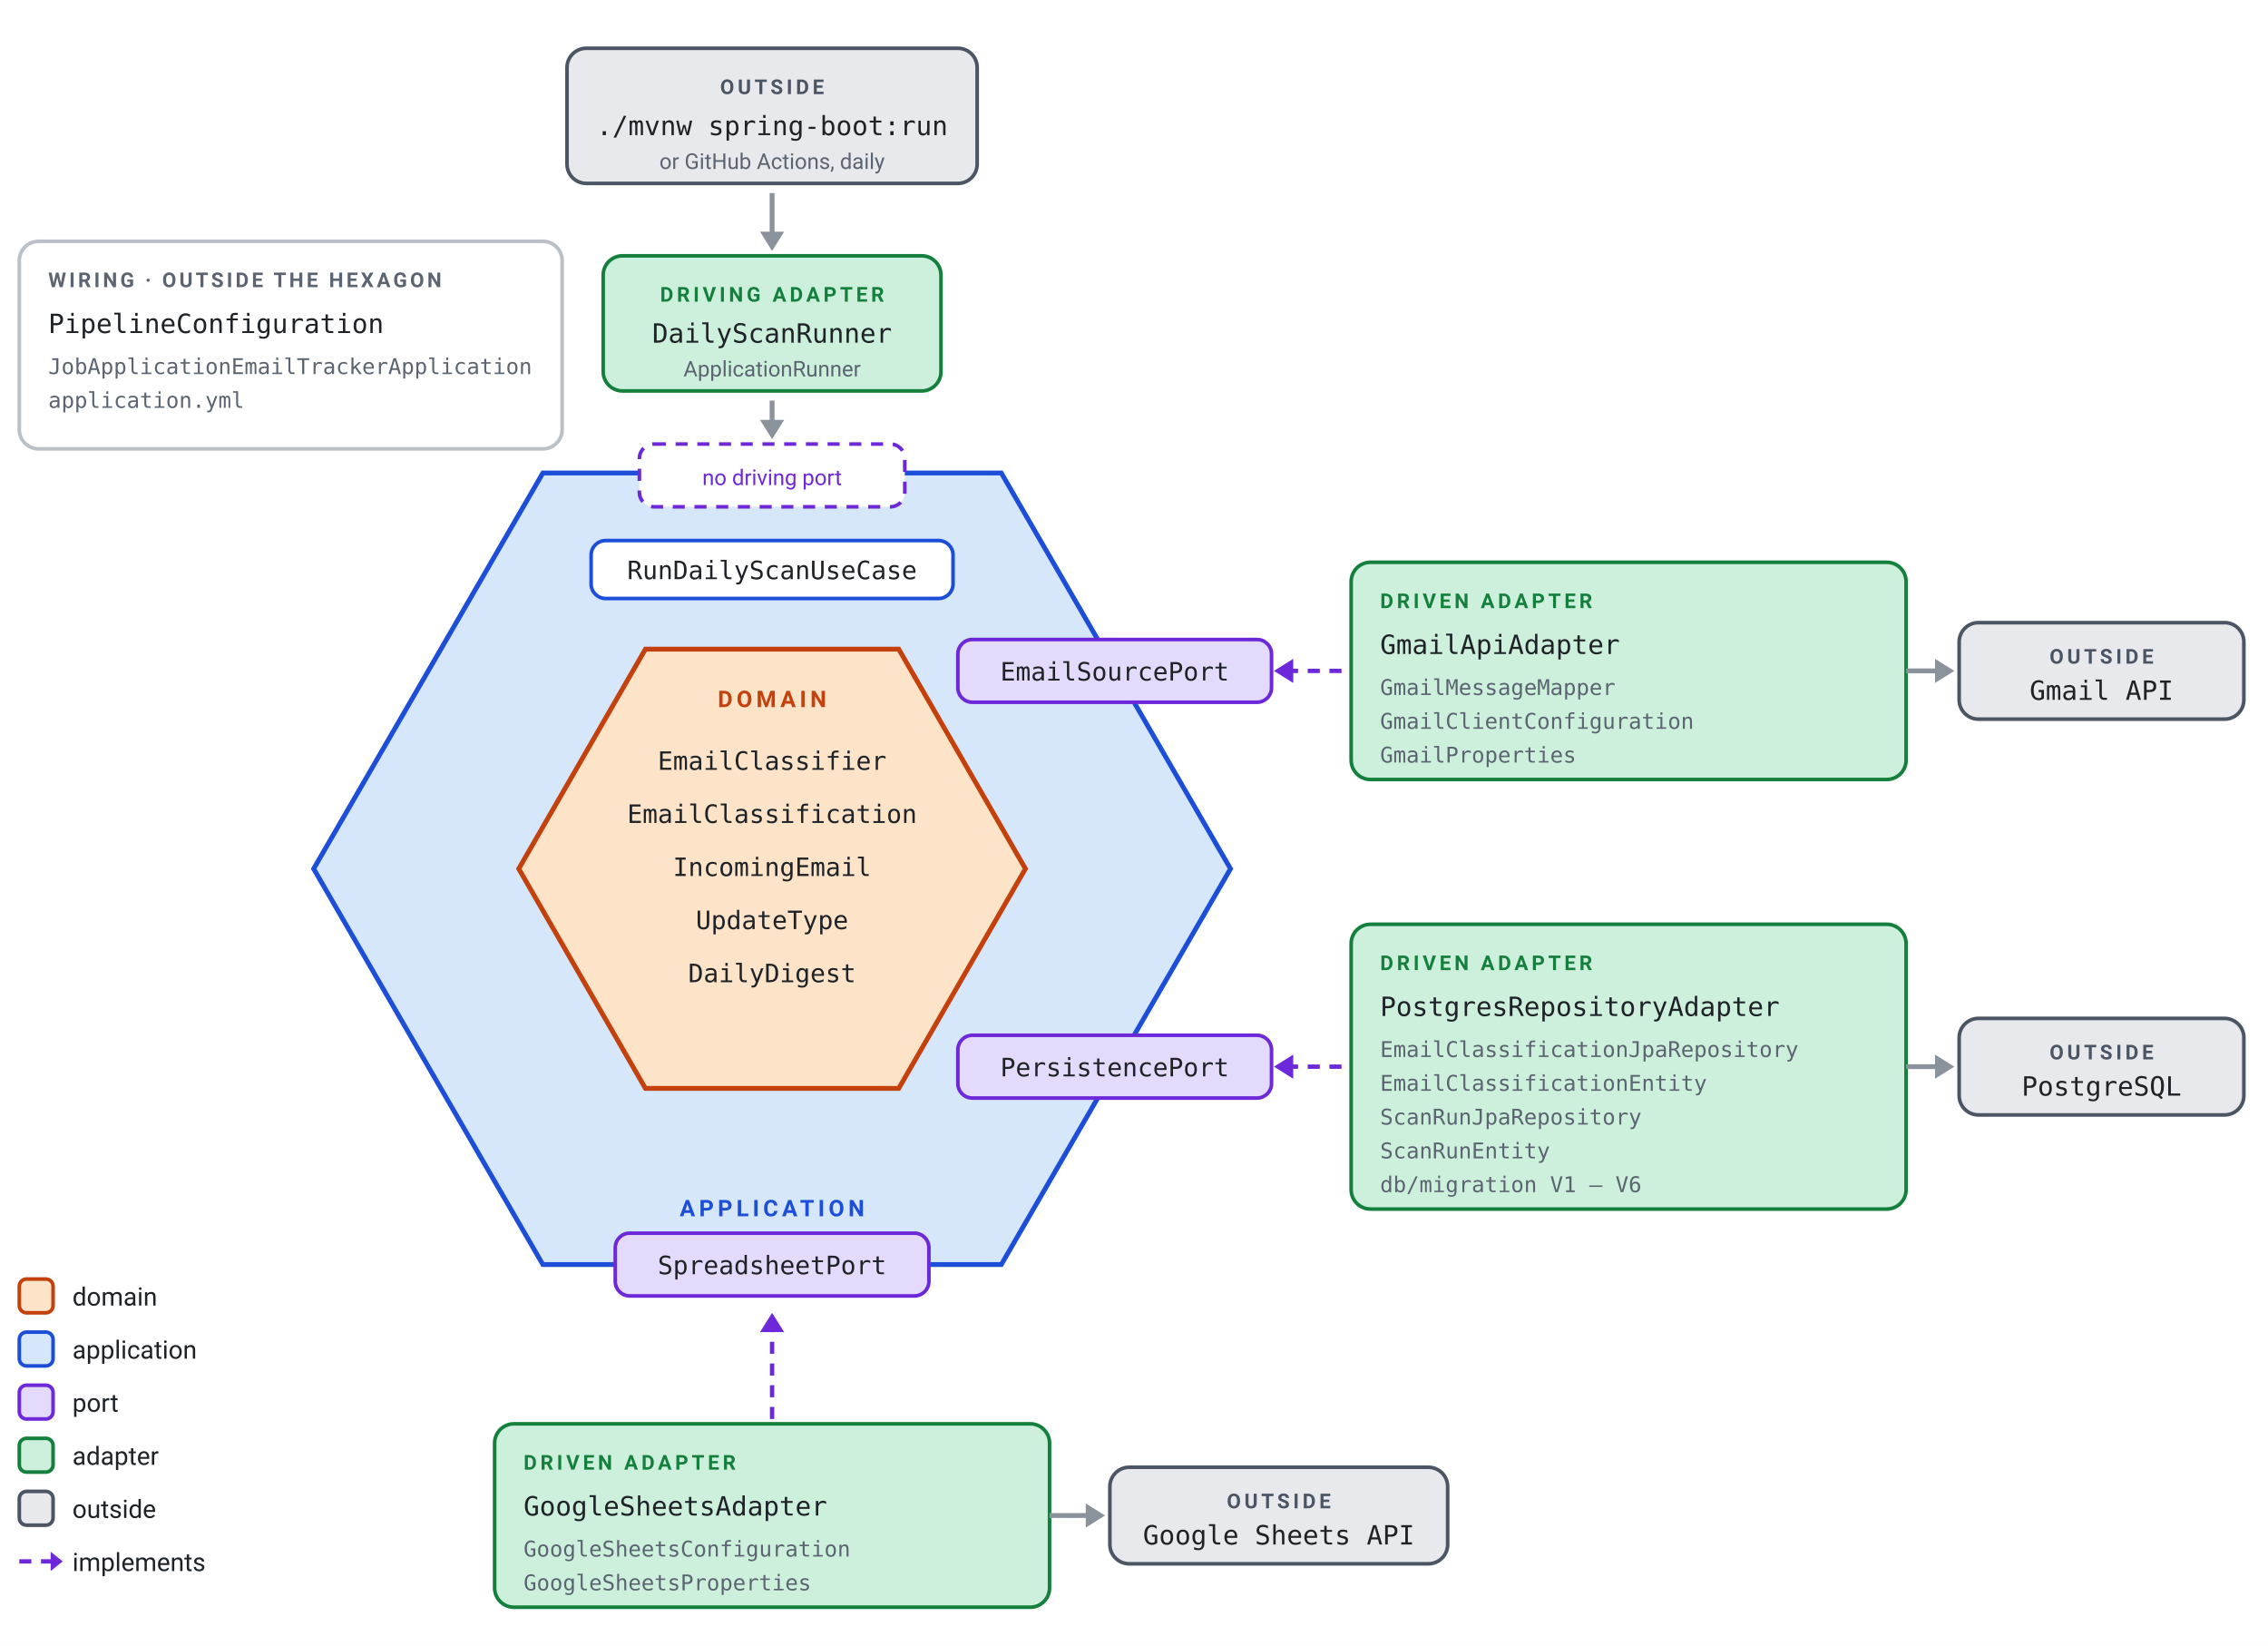
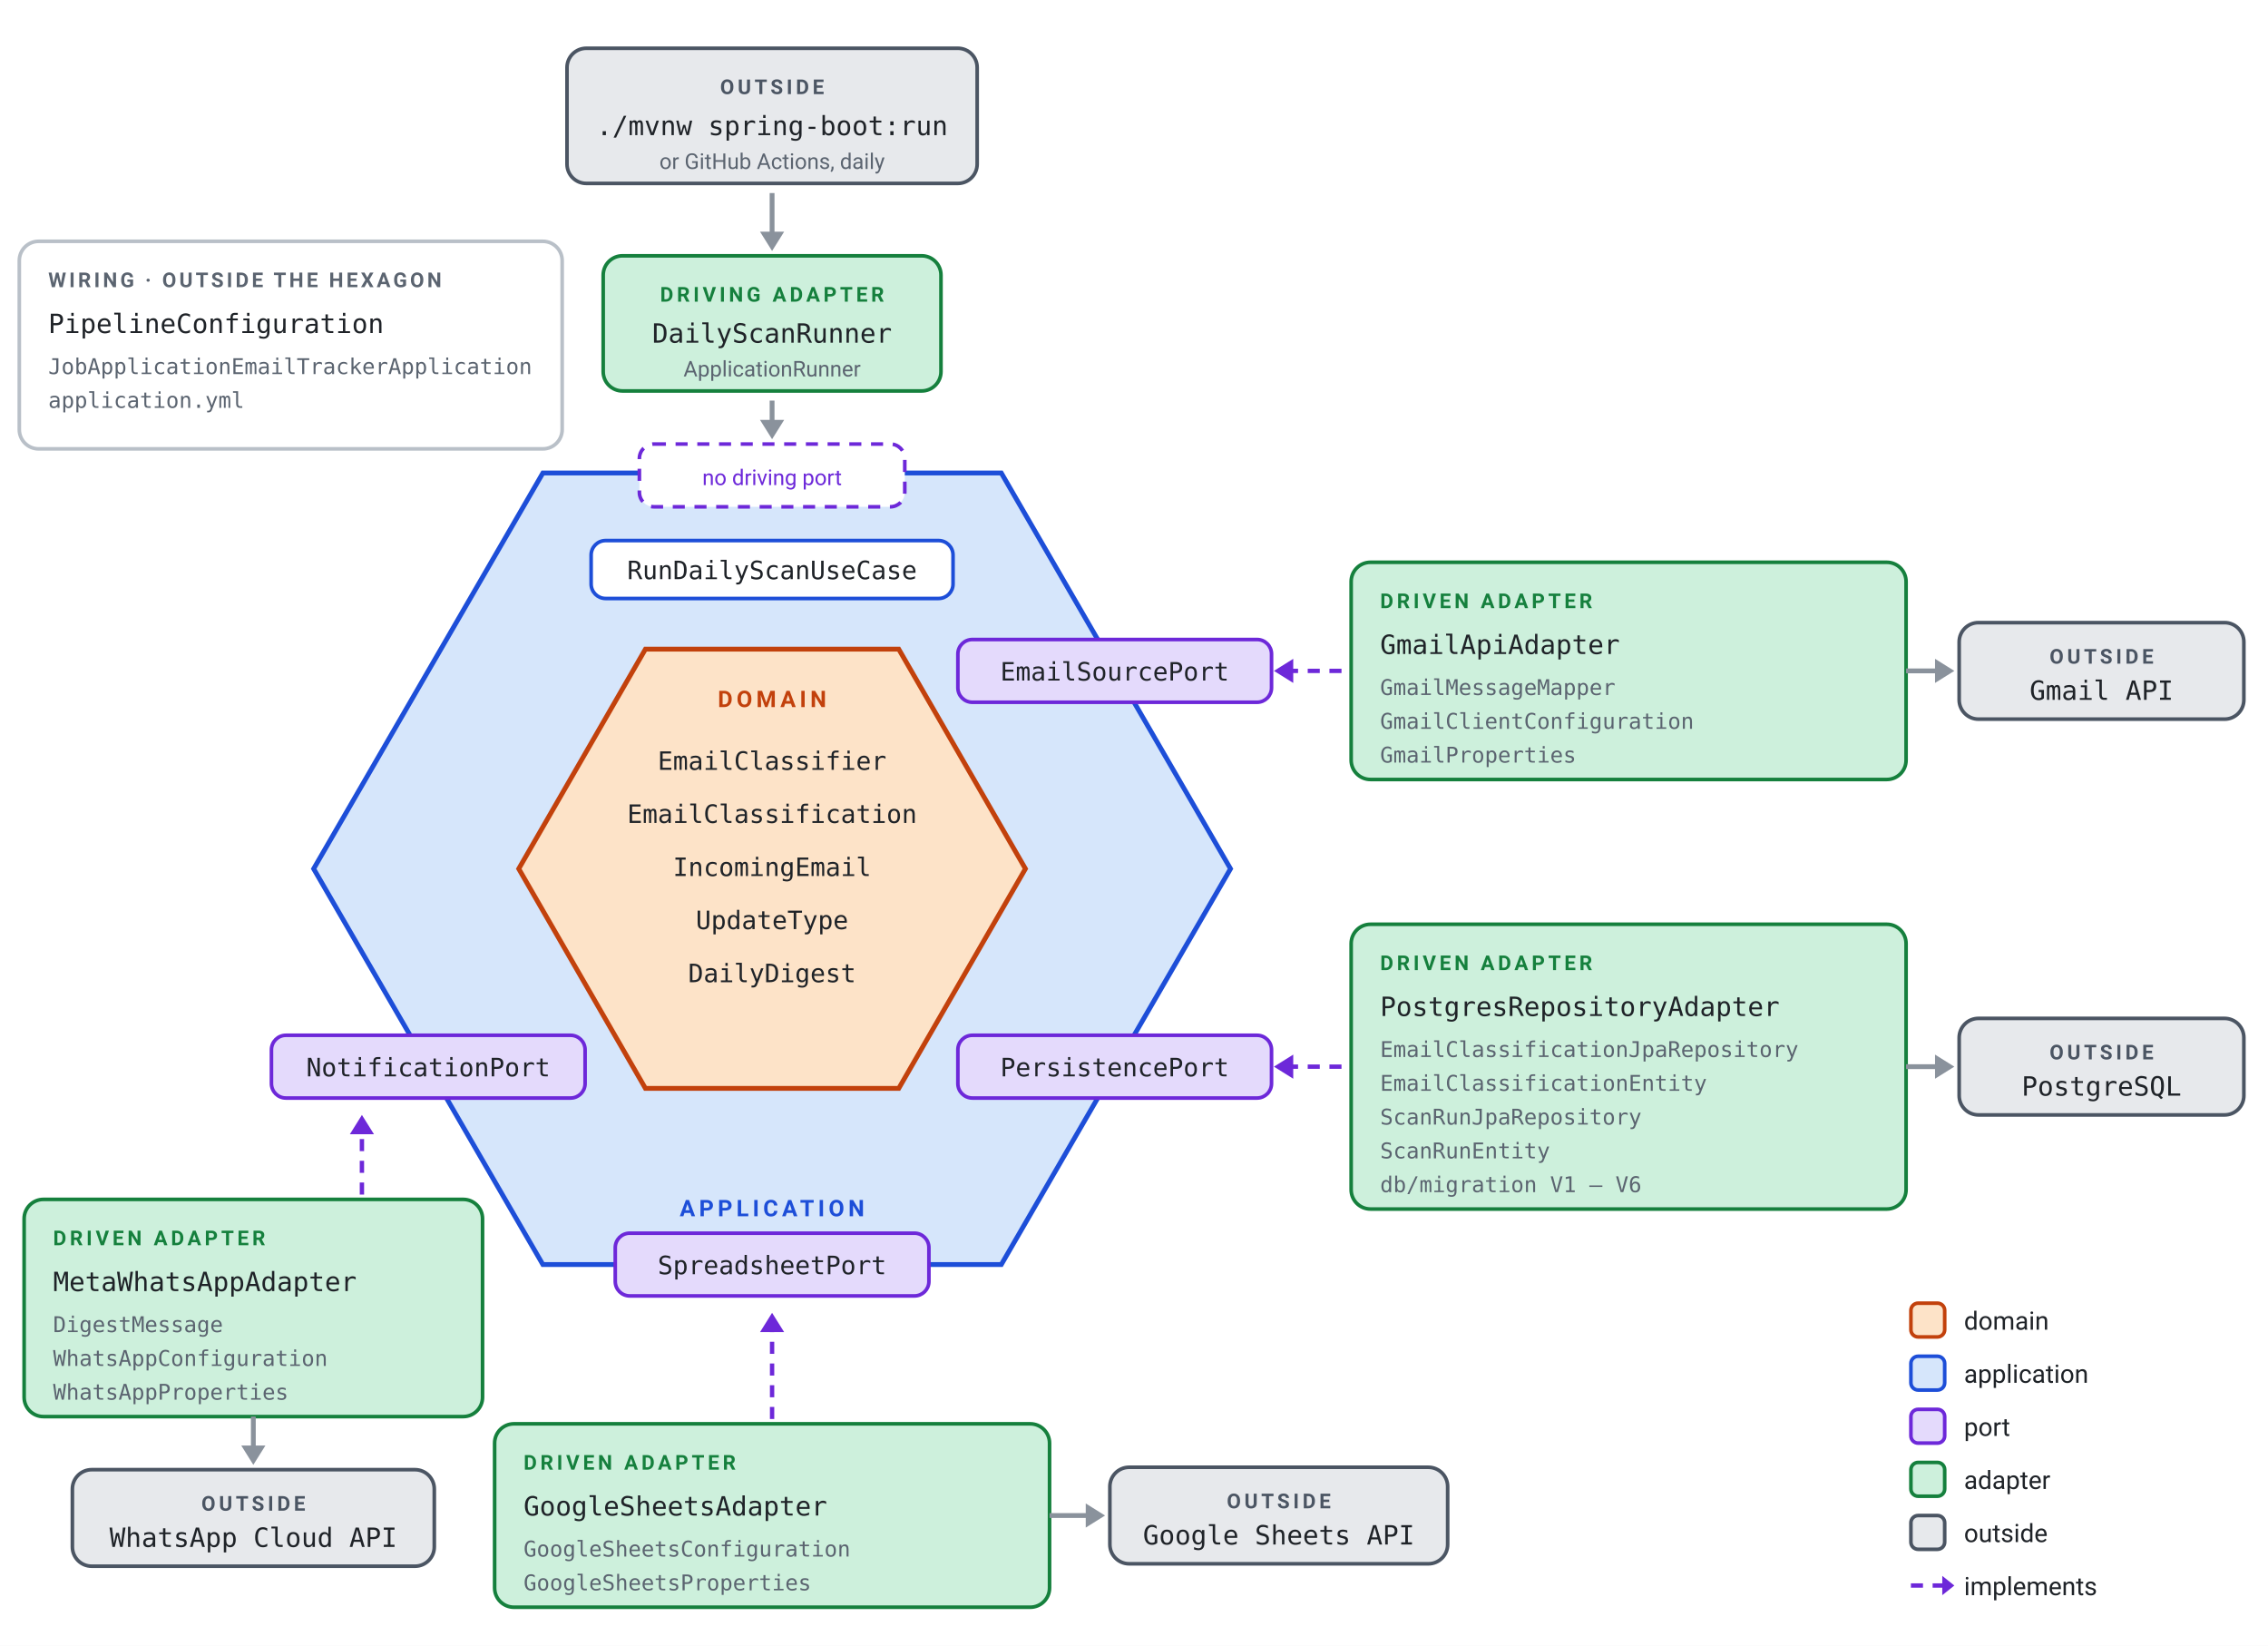
<svg xmlns="http://www.w3.org/2000/svg" viewBox="0 0 940 682" width="940" height="682" role="img" aria-labelledby="t d">
  <rect x="0" y="0" width="940" height="682" fill="#FFFFFF" />
  <polygon points="130,360 225,196 415,196 510,360 415,524 225,524" fill="#D6E6FB" stroke="#1D4ED8" stroke-width="2" />
  <polygon points="215,360 267.5,269 372.5,269 425,360 372.5,451 267.5,451" fill="#FDE3C8" stroke="#C2410C" stroke-width="2" />
  <text x="320" y="504" text-anchor="middle" font-family="system-ui, -apple-system, Segoe UI, Roboto, sans-serif" font-size="9.5" font-weight="700" letter-spacing="1.6" fill="#1D4ED8">APPLICATION</text>
  <rect x="245" y="224" width="150" height="24" rx="6" fill="#FFFFFF" stroke="#1D4ED8" stroke-width="1.5" />
  <text x="320" y="240" text-anchor="middle" font-family="ui-monospace, SFMono-Regular, Menlo, Consolas, monospace" font-size="10.5" fill="#1F2328">RunDailyScanUseCase</text>
  <text x="320" y="293" text-anchor="middle" font-family="system-ui, -apple-system, Segoe UI, Roboto, sans-serif" font-size="9.5" font-weight="700" letter-spacing="1.6" fill="#C2410C">DOMAIN</text>
  <text x="320" y="319" text-anchor="middle" font-family="ui-monospace, SFMono-Regular, Menlo, Consolas, monospace" font-size="10.5" fill="#1F2328">EmailClassifier</text>
  <text x="320" y="341" text-anchor="middle" font-family="ui-monospace, SFMono-Regular, Menlo, Consolas, monospace" font-size="10.5" fill="#1F2328">EmailClassification</text>
  <text x="320" y="363" text-anchor="middle" font-family="ui-monospace, SFMono-Regular, Menlo, Consolas, monospace" font-size="10.5" fill="#1F2328">IncomingEmail</text>
  <text x="320" y="385" text-anchor="middle" font-family="ui-monospace, SFMono-Regular, Menlo, Consolas, monospace" font-size="10.5" fill="#1F2328">UpdateType</text>
  <text x="320" y="407" text-anchor="middle" font-family="ui-monospace, SFMono-Regular, Menlo, Consolas, monospace" font-size="10.5" fill="#1F2328">DailyDigest</text>
  <rect x="235" y="20" width="170" height="56" rx="8" fill="#E7E9EC" stroke="#4B5563" stroke-width="1.5" />
  <text x="320" y="39" text-anchor="middle" font-family="system-ui, -apple-system, Segoe UI, Roboto, sans-serif" font-size="8.5" font-weight="700" letter-spacing="1.4" fill="#4B5563">OUTSIDE</text>
  <text x="320" y="56" text-anchor="middle" font-family="ui-monospace, SFMono-Regular, Menlo, Consolas, monospace" font-size="11" fill="#1F2328">./mvnw spring-boot:run</text>
  <text x="320" y="70" text-anchor="middle" font-family="system-ui, -apple-system, Segoe UI, Roboto, sans-serif" font-size="9" fill="#5B6470">or GitHub Actions, daily</text>
  <line x1="320" y1="80" x2="320" y2="97" stroke="#8A929C" stroke-width="2" />
  <polygon points="315,96 325,96 320,104" fill="#8A929C" />
  <rect x="250" y="106" width="140" height="56" rx="8" fill="#CDF0DC" stroke="#15803D" stroke-width="1.5" />
  <text x="320" y="125" text-anchor="middle" font-family="system-ui, -apple-system, Segoe UI, Roboto, sans-serif" font-size="8.5" font-weight="700" letter-spacing="1.4" fill="#15803D">DRIVING ADAPTER</text>
  <text x="320" y="142" text-anchor="middle" font-family="ui-monospace, SFMono-Regular, Menlo, Consolas, monospace" font-size="11" fill="#1F2328">DailyScanRunner</text>
  <text x="320" y="156" text-anchor="middle" font-family="system-ui, -apple-system, Segoe UI, Roboto, sans-serif" font-size="9" fill="#5B6470">ApplicationRunner</text>
  <line x1="320" y1="166" x2="320" y2="175" stroke="#8A929C" stroke-width="2" />
  <polygon points="315,174 325,174 320,182" fill="#8A929C" />
  <rect x="265" y="184" width="110" height="26" rx="6" fill="#FFFFFF" stroke="#6D28D9" stroke-width="1.5" stroke-dasharray="5 4" />
  <text x="320" y="201" text-anchor="middle" font-family="system-ui, -apple-system, Segoe UI, Roboto, sans-serif" font-size="9" fill="#6D28D9">no driving port</text>
  <rect x="397" y="265" width="130" height="26" rx="6" fill="#E4DAFC" stroke="#6D28D9" stroke-width="1.5" />
  <text x="462" y="282" text-anchor="middle" font-family="ui-monospace, SFMono-Regular, Menlo, Consolas, monospace" font-size="10.5" fill="#1F2328">EmailSourcePort</text>
  <rect x="397" y="429" width="130" height="26" rx="6" fill="#E4DAFC" stroke="#6D28D9" stroke-width="1.5" />
  <text x="462" y="446" text-anchor="middle" font-family="ui-monospace, SFMono-Regular, Menlo, Consolas, monospace" font-size="10.5" fill="#1F2328">PersistencePort</text>
  <rect x="255" y="511" width="130" height="26" rx="6" fill="#E4DAFC" stroke="#6D28D9" stroke-width="1.5" />
  <text x="320" y="528" text-anchor="middle" font-family="ui-monospace, SFMono-Regular, Menlo, Consolas, monospace" font-size="10.5" fill="#1F2328">SpreadsheetPort</text>
+   <rect x="112.5" y="429" width="130" height="26" rx="6" fill="#E4DAFC" stroke="#6D28D9" stroke-width="1.5" />
+   <text x="177.5" y="446" text-anchor="middle" font-family="ui-monospace, SFMono-Regular, Menlo, Consolas, monospace" font-size="10.5" fill="#1F2328">NotificationPort</text>
  <line x1="556" y1="278" x2="535" y2="278" stroke="#6D28D9" stroke-width="1.8" stroke-dasharray="5 4" />
  <polygon points="536,273 536,283 528,278" fill="#6D28D9" />
  <rect x="560" y="233" width="230" height="90" rx="8" fill="#CDF0DC" stroke="#15803D" stroke-width="1.5" />
  <text x="572" y="252" font-family="system-ui, -apple-system, Segoe UI, Roboto, sans-serif" font-size="8.5" font-weight="700" letter-spacing="1.4" fill="#15803D">DRIVEN ADAPTER</text>
  <text x="572" y="271" font-family="ui-monospace, SFMono-Regular, Menlo, Consolas, monospace" font-size="11" fill="#1F2328">GmailApiAdapter</text>
  <text x="572" y="288" font-family="ui-monospace, SFMono-Regular, Menlo, Consolas, monospace" font-size="9" fill="#5B6470">GmailMessageMapper</text>
  <text x="572" y="302" font-family="ui-monospace, SFMono-Regular, Menlo, Consolas, monospace" font-size="9" fill="#5B6470">GmailClientConfiguration</text>
  <text x="572" y="316" font-family="ui-monospace, SFMono-Regular, Menlo, Consolas, monospace" font-size="9" fill="#5B6470">GmailProperties</text>
  <line x1="790" y1="278" x2="803" y2="278" stroke="#8A929C" stroke-width="2" />
  <polygon points="802,273 802,283 810,278" fill="#8A929C" />
  <rect x="812" y="258" width="118" height="40" rx="8" fill="#E7E9EC" stroke="#4B5563" stroke-width="1.5" />
  <text x="871" y="275" text-anchor="middle" font-family="system-ui, -apple-system, Segoe UI, Roboto, sans-serif" font-size="8.5" font-weight="700" letter-spacing="1.4" fill="#4B5563">OUTSIDE</text>
  <text x="871" y="290" text-anchor="middle" font-family="ui-monospace, SFMono-Regular, Menlo, Consolas, monospace" font-size="11" fill="#1F2328">Gmail API</text>
  <line x1="556" y1="442" x2="535" y2="442" stroke="#6D28D9" stroke-width="1.8" stroke-dasharray="5 4" />
  <polygon points="536,437 536,447 528,442" fill="#6D28D9" />
  <rect x="560" y="383" width="230" height="118" rx="8" fill="#CDF0DC" stroke="#15803D" stroke-width="1.5" />
  <text x="572" y="402" font-family="system-ui, -apple-system, Segoe UI, Roboto, sans-serif" font-size="8.5" font-weight="700" letter-spacing="1.4" fill="#15803D">DRIVEN ADAPTER</text>
  <text x="572" y="421" font-family="ui-monospace, SFMono-Regular, Menlo, Consolas, monospace" font-size="11" fill="#1F2328">PostgresRepositoryAdapter</text>
  <text x="572" y="438" font-family="ui-monospace, SFMono-Regular, Menlo, Consolas, monospace" font-size="9" fill="#5B6470">EmailClassificationJpaRepository</text>
  <text x="572" y="452" font-family="ui-monospace, SFMono-Regular, Menlo, Consolas, monospace" font-size="9" fill="#5B6470">EmailClassificationEntity</text>
  <text x="572" y="466" font-family="ui-monospace, SFMono-Regular, Menlo, Consolas, monospace" font-size="9" fill="#5B6470">ScanRunJpaRepository</text>
  <text x="572" y="480" font-family="ui-monospace, SFMono-Regular, Menlo, Consolas, monospace" font-size="9" fill="#5B6470">ScanRunEntity</text>
  <text x="572" y="494" font-family="ui-monospace, SFMono-Regular, Menlo, Consolas, monospace" font-size="9" fill="#5B6470">db/migration V1 – V6</text>
  <line x1="790" y1="442" x2="803" y2="442" stroke="#8A929C" stroke-width="2" />
  <polygon points="802,437 802,447 810,442" fill="#8A929C" />
  <rect x="812" y="422" width="118" height="40" rx="8" fill="#E7E9EC" stroke="#4B5563" stroke-width="1.5" />
  <text x="871" y="439" text-anchor="middle" font-family="system-ui, -apple-system, Segoe UI, Roboto, sans-serif" font-size="8.5" font-weight="700" letter-spacing="1.4" fill="#4B5563">OUTSIDE</text>
  <text x="871" y="454" text-anchor="middle" font-family="ui-monospace, SFMono-Regular, Menlo, Consolas, monospace" font-size="11" fill="#1F2328">PostgreSQL</text>
  <line x1="320" y1="588" x2="320" y2="551" stroke="#6D28D9" stroke-width="1.8" stroke-dasharray="5 4" />
  <polygon points="315,552 325,552 320,544" fill="#6D28D9" />
  <rect x="205" y="590" width="230" height="76" rx="8" fill="#CDF0DC" stroke="#15803D" stroke-width="1.5" />
  <text x="217" y="609" font-family="system-ui, -apple-system, Segoe UI, Roboto, sans-serif" font-size="8.5" font-weight="700" letter-spacing="1.4" fill="#15803D">DRIVEN ADAPTER</text>
  <text x="217" y="628" font-family="ui-monospace, SFMono-Regular, Menlo, Consolas, monospace" font-size="11" fill="#1F2328">GoogleSheetsAdapter</text>
  <text x="217" y="645" font-family="ui-monospace, SFMono-Regular, Menlo, Consolas, monospace" font-size="9" fill="#5B6470">GoogleSheetsConfiguration</text>
  <text x="217" y="659" font-family="ui-monospace, SFMono-Regular, Menlo, Consolas, monospace" font-size="9" fill="#5B6470">GoogleSheetsProperties</text>
  <line x1="435" y1="628" x2="451" y2="628" stroke="#8A929C" stroke-width="2" />
  <polygon points="450,623 450,633 458,628" fill="#8A929C" />
  <rect x="460" y="608" width="140" height="40" rx="8" fill="#E7E9EC" stroke="#4B5563" stroke-width="1.5" />
  <text x="530" y="625" text-anchor="middle" font-family="system-ui, -apple-system, Segoe UI, Roboto, sans-serif" font-size="8.5" font-weight="700" letter-spacing="1.4" fill="#4B5563">OUTSIDE</text>
  <text x="530" y="640" text-anchor="middle" font-family="ui-monospace, SFMono-Regular, Menlo, Consolas, monospace" font-size="11" fill="#1F2328">Google Sheets API</text>
+   <line x1="150" y1="495" x2="150" y2="469" stroke="#6D28D9" stroke-width="1.8" stroke-dasharray="5 4" />
+   <polygon points="145,470 155,470 150,462" fill="#6D28D9" />
+   <rect x="10" y="497" width="190" height="90" rx="8" fill="#CDF0DC" stroke="#15803D" stroke-width="1.5" />
+   <text x="22" y="516" font-family="system-ui, -apple-system, Segoe UI, Roboto, sans-serif" font-size="8.5" font-weight="700" letter-spacing="1.4" fill="#15803D">DRIVEN ADAPTER</text>
+   <text x="22" y="535" font-family="ui-monospace, SFMono-Regular, Menlo, Consolas, monospace" font-size="11" fill="#1F2328">MetaWhatsAppAdapter</text>
+   <text x="22" y="552" font-family="ui-monospace, SFMono-Regular, Menlo, Consolas, monospace" font-size="9" fill="#5B6470">DigestMessage</text>
+   <text x="22" y="566" font-family="ui-monospace, SFMono-Regular, Menlo, Consolas, monospace" font-size="9" fill="#5B6470">WhatsAppConfiguration</text>
+   <text x="22" y="580" font-family="ui-monospace, SFMono-Regular, Menlo, Consolas, monospace" font-size="9" fill="#5B6470">WhatsAppProperties</text>
+   <line x1="105" y1="587" x2="105" y2="600" stroke="#8A929C" stroke-width="2" />
+   <polygon points="100,599 110,599 105,607" fill="#8A929C" />
+   <rect x="30" y="609" width="150" height="40" rx="8" fill="#E7E9EC" stroke="#4B5563" stroke-width="1.5" />
+   <text x="105" y="626" text-anchor="middle" font-family="system-ui, -apple-system, Segoe UI, Roboto, sans-serif" font-size="8.5" font-weight="700" letter-spacing="1.4" fill="#4B5563">OUTSIDE</text>
+   <text x="105" y="641" text-anchor="middle" font-family="ui-monospace, SFMono-Regular, Menlo, Consolas, monospace" font-size="11" fill="#1F2328">WhatsApp Cloud API</text>
  <rect x="8" y="100" width="225" height="86" rx="8" fill="#FFFFFF" stroke="#B9C0C8" stroke-width="1.5" />
  <text x="20" y="119" font-family="system-ui, -apple-system, Segoe UI, Roboto, sans-serif" font-size="8.5" font-weight="700" letter-spacing="1.2" fill="#5B6470">WIRING · OUTSIDE THE HEXAGON</text>
  <text x="20" y="138" font-family="ui-monospace, SFMono-Regular, Menlo, Consolas, monospace" font-size="11" fill="#1F2328">PipelineConfiguration</text>
  <text x="20" y="155" font-family="ui-monospace, SFMono-Regular, Menlo, Consolas, monospace" font-size="9" fill="#5B6470">JobApplicationEmailTrackerApplication</text>
  <text x="20" y="169" font-family="ui-monospace, SFMono-Regular, Menlo, Consolas, monospace" font-size="9" fill="#5B6470">application.yml</text>
-   <rect x="8" y="530" width="14" height="14" rx="3" fill="#FDE3C8" stroke="#C2410C" stroke-width="1.5" />
-   <text x="30" y="541" font-family="system-ui, -apple-system, Segoe UI, Roboto, sans-serif" font-size="10.5" fill="#1F2328">domain</text>
-   <rect x="8" y="552" width="14" height="14" rx="3" fill="#D6E6FB" stroke="#1D4ED8" stroke-width="1.5" />
-   <text x="30" y="563" font-family="system-ui, -apple-system, Segoe UI, Roboto, sans-serif" font-size="10.5" fill="#1F2328">application</text>
-   <rect x="8" y="574" width="14" height="14" rx="3" fill="#E4DAFC" stroke="#6D28D9" stroke-width="1.5" />
-   <text x="30" y="585" font-family="system-ui, -apple-system, Segoe UI, Roboto, sans-serif" font-size="10.5" fill="#1F2328">port</text>
-   <rect x="8" y="596" width="14" height="14" rx="3" fill="#CDF0DC" stroke="#15803D" stroke-width="1.5" />
-   <text x="30" y="607" font-family="system-ui, -apple-system, Segoe UI, Roboto, sans-serif" font-size="10.5" fill="#1F2328">adapter</text>
-   <rect x="8" y="618" width="14" height="14" rx="3" fill="#E7E9EC" stroke="#4B5563" stroke-width="1.5" />
-   <text x="30" y="629" font-family="system-ui, -apple-system, Segoe UI, Roboto, sans-serif" font-size="10.5" fill="#1F2328">outside</text>
-   <line x1="8" y1="647" x2="22" y2="647" stroke="#6D28D9" stroke-width="1.8" stroke-dasharray="5 4" />
-   <polygon points="21,643 21,651 26,647" fill="#6D28D9" />
-   <text x="30" y="651" font-family="system-ui, -apple-system, Segoe UI, Roboto, sans-serif" font-size="10.5" fill="#1F2328">implements</text>
+   <rect x="792" y="540" width="14" height="14" rx="3" fill="#FDE3C8" stroke="#C2410C" stroke-width="1.5" />
+   <text x="814" y="551" font-family="system-ui, -apple-system, Segoe UI, Roboto, sans-serif" font-size="10.5" fill="#1F2328">domain</text>
+   <rect x="792" y="562" width="14" height="14" rx="3" fill="#D6E6FB" stroke="#1D4ED8" stroke-width="1.5" />
+   <text x="814" y="573" font-family="system-ui, -apple-system, Segoe UI, Roboto, sans-serif" font-size="10.5" fill="#1F2328">application</text>
+   <rect x="792" y="584" width="14" height="14" rx="3" fill="#E4DAFC" stroke="#6D28D9" stroke-width="1.5" />
+   <text x="814" y="595" font-family="system-ui, -apple-system, Segoe UI, Roboto, sans-serif" font-size="10.5" fill="#1F2328">port</text>
+   <rect x="792" y="606" width="14" height="14" rx="3" fill="#CDF0DC" stroke="#15803D" stroke-width="1.5" />
+   <text x="814" y="617" font-family="system-ui, -apple-system, Segoe UI, Roboto, sans-serif" font-size="10.5" fill="#1F2328">adapter</text>
+   <rect x="792" y="628" width="14" height="14" rx="3" fill="#E7E9EC" stroke="#4B5563" stroke-width="1.5" />
+   <text x="814" y="639" font-family="system-ui, -apple-system, Segoe UI, Roboto, sans-serif" font-size="10.5" fill="#1F2328">outside</text>
+   <line x1="792" y1="657" x2="806" y2="657" stroke="#6D28D9" stroke-width="1.8" stroke-dasharray="5 4" />
+   <polygon points="805,653 805,661 810,657" fill="#6D28D9" />
+   <text x="814" y="661" font-family="system-ui, -apple-system, Segoe UI, Roboto, sans-serif" font-size="10.5" fill="#1F2328">implements</text>
</svg>
